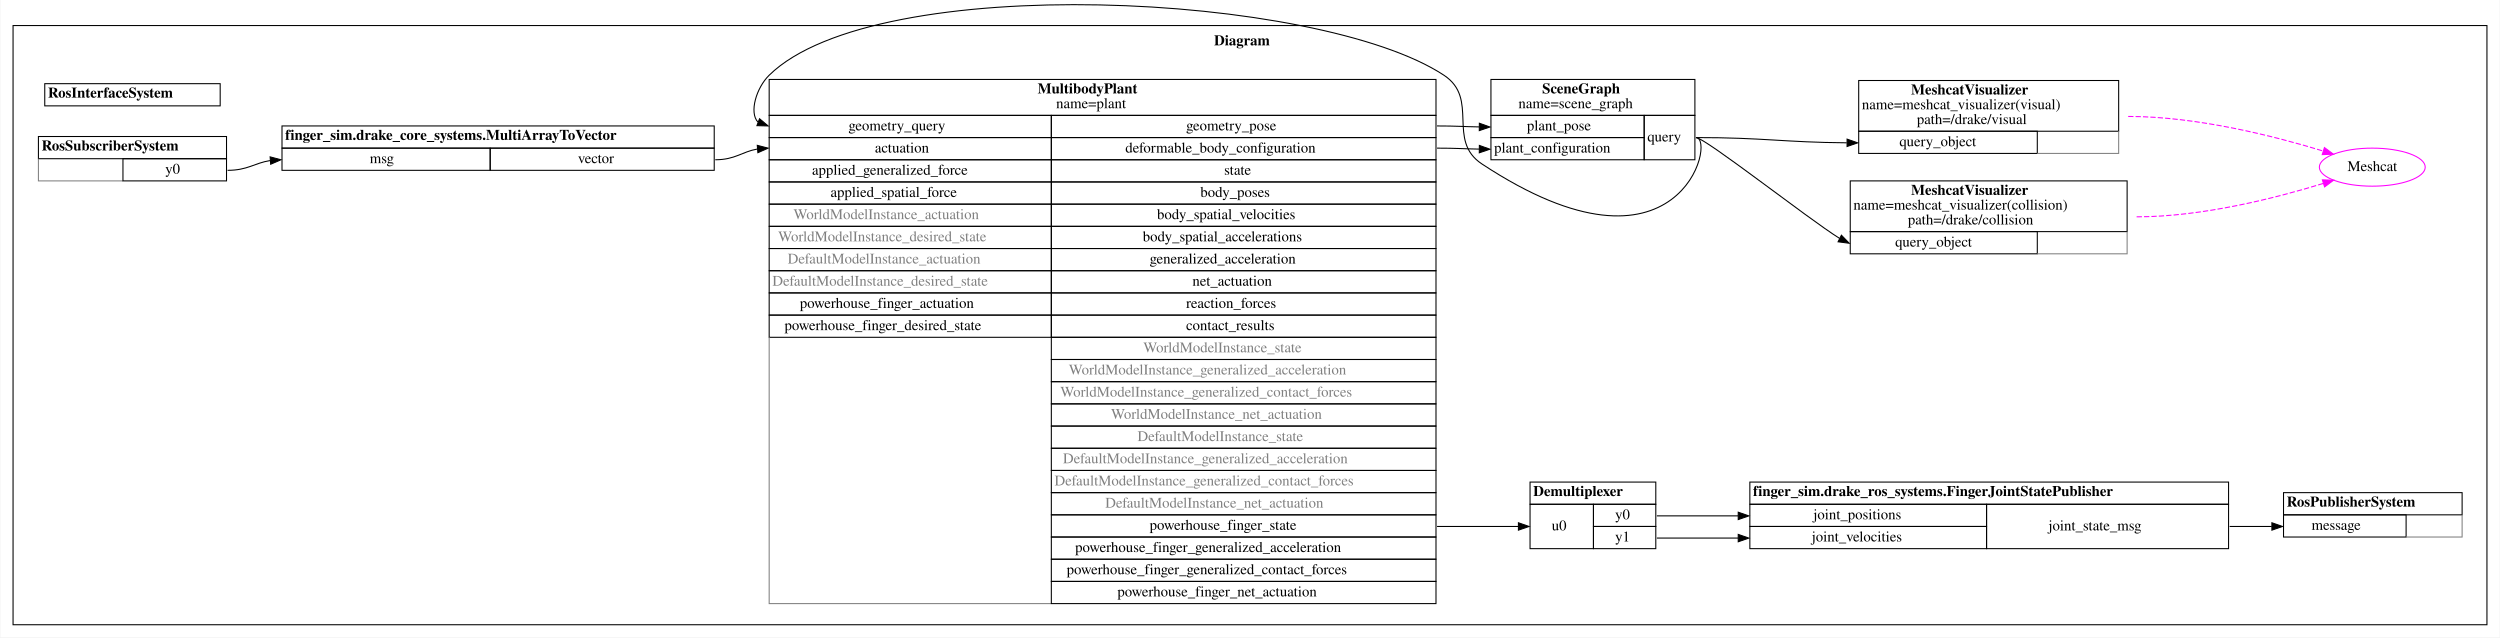
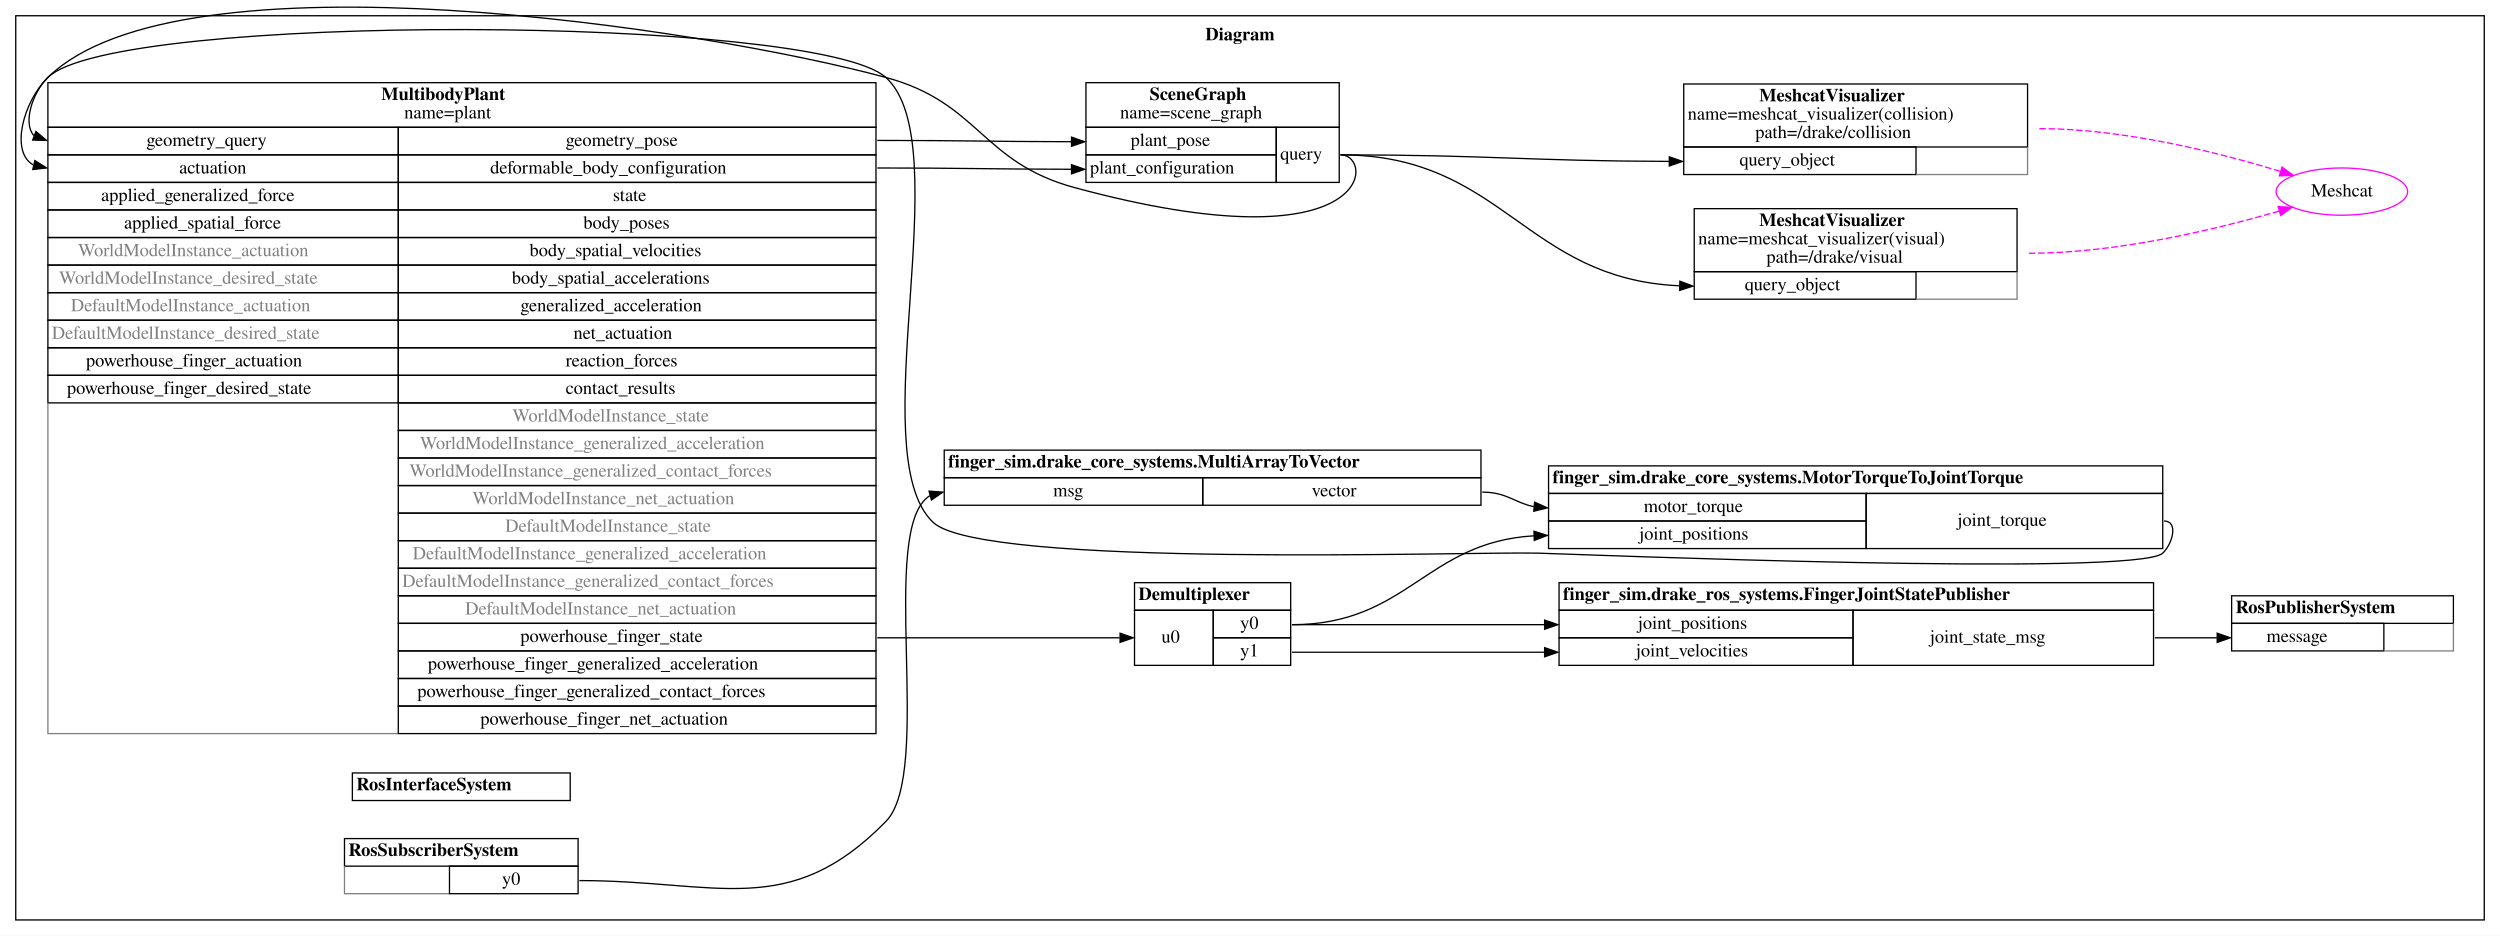
- <svg xmlns="http://www.w3.org/2000/svg" width="2365pt" height="603pt" viewBox="0.00 0.00 2365.00 603.18">
-   <g id="graph0" class="graph" transform="scale(1 1) rotate(0) translate(4 599.18)">
-     <polygon fill="white" stroke="transparent" points="-4,4 -4,-599.18 2361,-599.18 2361,4 -4,4" />
+ <svg xmlns="http://www.w3.org/2000/svg" width="1905pt" height="713pt" viewBox="0.00 0.00 1905.00 713.00">
+   <g id="graph0" class="graph" transform="scale(1 1) rotate(0) translate(4 709)">
+     <polygon fill="white" stroke="transparent" points="-4,4 -4,-709 1901,-709 1901,4 -4,4" />
    <g id="clust1" class="cluster">
-       <polygon fill="none" stroke="black" points="8,-8 8,-575 2349,-575 2349,-8 8,-8" />
-       <text text-anchor="start" x="1144.5" y="-556.3" font-family="Times,serif" font-weight="bold" font-size="14.00">Diagram</text>
+       <polygon fill="none" stroke="black" points="8,-8 8,-697 1889,-697 1889,-8 8,-8" />
+       <text text-anchor="start" x="914.5" y="-678.3" font-family="Times,serif" font-weight="bold" font-size="14.00">Diagram</text>
    </g>
    <g id="clust2" class="cluster">
-       <polygon fill="none" stroke="white" points="16,-16 16,-536 2341,-536 2341,-16 16,-16" />
+       <polygon fill="none" stroke="white" points="16,-16 16,-658 1881,-658 1881,-16 16,-16" />
    </g>
    <g id="node1" class="node">
-       <polygon fill="none" stroke="black" points="723.5,-490 723.5,-524 1354.5,-524 1354.5,-490 723.5,-490" />
-       <text text-anchor="start" x="977.5" y="-510.8" font-family="Times,serif" font-weight="bold" font-size="14.00">MultibodyPlant</text>
-       <text text-anchor="start" x="995" y="-496.8" font-family="Times,serif" font-size="14.00">name=plant</text>
-       <polygon fill="none" stroke="black" points="723.5,-469 723.5,-490 990.5,-490 990.5,-469 723.5,-469" />
-       <text text-anchor="start" x="798.5" y="-475.8" font-family="Times,serif" font-size="14.00">geometry_query</text>
-       <polygon fill="none" stroke="black" points="990.5,-469 990.5,-490 1354.5,-490 1354.5,-469 990.5,-469" />
-       <text text-anchor="start" x="1118" y="-475.8" font-family="Times,serif" font-size="14.00">geometry_pose</text>
-       <polygon fill="none" stroke="black" points="723.5,-448 723.5,-469 990.5,-469 990.5,-448 723.5,-448" />
-       <text text-anchor="start" x="823.5" y="-454.8" font-family="Times,serif" font-size="14.00">actuation</text>
-       <polygon fill="none" stroke="black" points="990.5,-448 990.5,-469 1354.5,-469 1354.5,-448 990.5,-448" />
-       <text text-anchor="start" x="1060.5" y="-454.8" font-family="Times,serif" font-size="14.00">deformable_body_configuration</text>
-       <polygon fill="none" stroke="black" points="723.5,-427 723.5,-448 990.5,-448 990.5,-427 723.5,-427" />
-       <text text-anchor="start" x="764" y="-433.8" font-family="Times,serif" font-size="14.00">applied_generalized_force</text>
-       <polygon fill="none" stroke="black" points="990.5,-427 990.5,-448 1354.5,-448 1354.5,-427 990.5,-427" />
-       <text text-anchor="start" x="1154" y="-433.8" font-family="Times,serif" font-size="14.00">state</text>
-       <polygon fill="none" stroke="black" points="723.5,-406 723.5,-427 990.5,-427 990.5,-406 723.5,-406" />
-       <text text-anchor="start" x="781.5" y="-412.8" font-family="Times,serif" font-size="14.00">applied_spatial_force</text>
-       <polygon fill="none" stroke="black" points="990.5,-406 990.5,-427 1354.5,-427 1354.5,-406 990.5,-406" />
-       <text text-anchor="start" x="1131.5" y="-412.8" font-family="Times,serif" font-size="14.00">body_poses</text>
-       <polygon fill="none" stroke="black" points="723.5,-385 723.5,-406 990.5,-406 990.5,-385 723.5,-385" />
-       <text text-anchor="start" x="746.5" y="-391.8" font-family="Times,serif" font-size="14.00" fill="grey">WorldModelInstance_actuation</text>
-       <polygon fill="none" stroke="black" points="990.5,-385 990.5,-406 1354.5,-406 1354.5,-385 990.5,-385" />
-       <text text-anchor="start" x="1090.5" y="-391.8" font-family="Times,serif" font-size="14.00">body_spatial_velocities</text>
-       <polygon fill="none" stroke="black" points="723.5,-364 723.5,-385 990.5,-385 990.5,-364 723.5,-364" />
-       <text text-anchor="start" x="732" y="-370.8" font-family="Times,serif" font-size="14.00" fill="grey">WorldModelInstance_desired_state</text>
-       <polygon fill="none" stroke="black" points="990.5,-364 990.5,-385 1354.5,-385 1354.5,-364 990.5,-364" />
-       <text text-anchor="start" x="1077" y="-370.8" font-family="Times,serif" font-size="14.00">body_spatial_accelerations</text>
-       <polygon fill="none" stroke="black" points="723.5,-343 723.5,-364 990.5,-364 990.5,-343 723.5,-343" />
-       <text text-anchor="start" x="741" y="-349.8" font-family="Times,serif" font-size="14.00" fill="grey">DefaultModelInstance_actuation</text>
-       <polygon fill="none" stroke="black" points="990.5,-343 990.5,-364 1354.5,-364 1354.5,-343 990.5,-343" />
-       <text text-anchor="start" x="1083.5" y="-349.8" font-family="Times,serif" font-size="14.00">generalized_acceleration</text>
-       <polygon fill="none" stroke="black" points="723.5,-322 723.5,-343 990.5,-343 990.5,-322 723.5,-322" />
-       <text text-anchor="start" x="726.5" y="-328.8" font-family="Times,serif" font-size="14.00" fill="grey">DefaultModelInstance_desired_state</text>
-       <polygon fill="none" stroke="black" points="990.5,-322 990.5,-343 1354.5,-343 1354.5,-322 990.5,-322" />
-       <text text-anchor="start" x="1124" y="-328.8" font-family="Times,serif" font-size="14.00">net_actuation</text>
-       <polygon fill="none" stroke="black" points="723.5,-301 723.5,-322 990.5,-322 990.5,-301 723.5,-301" />
-       <text text-anchor="start" x="752.5" y="-307.8" font-family="Times,serif" font-size="14.00">powerhouse_finger_actuation</text>
-       <polygon fill="none" stroke="black" points="990.5,-301 990.5,-322 1354.5,-322 1354.5,-301 990.5,-301" />
-       <text text-anchor="start" x="1118" y="-307.8" font-family="Times,serif" font-size="14.00">reaction_forces</text>
-       <polygon fill="none" stroke="black" points="723.5,-280 723.5,-301 990.5,-301 990.5,-280 723.5,-280" />
-       <text text-anchor="start" x="738" y="-286.8" font-family="Times,serif" font-size="14.00">powerhouse_finger_desired_state</text>
-       <polygon fill="none" stroke="black" points="990.5,-280 990.5,-301 1354.5,-301 1354.5,-280 990.5,-280" />
-       <text text-anchor="start" x="1118" y="-286.8" font-family="Times,serif" font-size="14.00">contact_results</text>
-       <polyline fill="none" stroke="grey" points="723.5,-280 723.5,-28 990.5,-28 " />
-       <polygon fill="none" stroke="black" points="990.5,-259 990.5,-280 1354.5,-280 1354.5,-259 990.5,-259" />
-       <text text-anchor="start" x="1077.5" y="-265.8" font-family="Times,serif" font-size="14.00" fill="grey">WorldModelInstance_state</text>
-       <polygon fill="none" stroke="black" points="990.5,-238 990.5,-259 1354.5,-259 1354.5,-238 990.5,-238" />
-       <text text-anchor="start" x="1007" y="-244.8" font-family="Times,serif" font-size="14.00" fill="grey">WorldModelInstance_generalized_acceleration</text>
-       <polygon fill="none" stroke="black" points="990.5,-217 990.5,-238 1354.5,-238 1354.5,-217 990.5,-217" />
-       <text text-anchor="start" x="999" y="-223.8" font-family="Times,serif" font-size="14.00" fill="grey">WorldModelInstance_generalized_contact_forces</text>
-       <polygon fill="none" stroke="black" points="990.5,-196 990.5,-217 1354.5,-217 1354.5,-196 990.5,-196" />
-       <text text-anchor="start" x="1047" y="-202.8" font-family="Times,serif" font-size="14.00" fill="grey">WorldModelInstance_net_actuation</text>
-       <polygon fill="none" stroke="black" points="990.5,-175 990.5,-196 1354.5,-196 1354.5,-175 990.5,-175" />
-       <text text-anchor="start" x="1072" y="-181.8" font-family="Times,serif" font-size="14.00" fill="grey">DefaultModelInstance_state</text>
-       <polygon fill="none" stroke="black" points="990.5,-154 990.5,-175 1354.5,-175 1354.5,-154 990.5,-154" />
-       <text text-anchor="start" x="1001.5" y="-160.8" font-family="Times,serif" font-size="14.00" fill="grey">DefaultModelInstance_generalized_acceleration</text>
-       <polygon fill="none" stroke="black" points="990.5,-133 990.5,-154 1354.5,-154 1354.5,-133 990.5,-133" />
-       <text text-anchor="start" x="993.5" y="-139.8" font-family="Times,serif" font-size="14.00" fill="grey">DefaultModelInstance_generalized_contact_forces</text>
-       <polygon fill="none" stroke="black" points="990.5,-112 990.5,-133 1354.5,-133 1354.5,-112 990.5,-112" />
-       <text text-anchor="start" x="1041.5" y="-118.8" font-family="Times,serif" font-size="14.00" fill="grey">DefaultModelInstance_net_actuation</text>
-       <polygon fill="none" stroke="black" points="990.5,-91 990.5,-112 1354.5,-112 1354.5,-91 990.5,-91" />
-       <text text-anchor="start" x="1083.5" y="-97.8" font-family="Times,serif" font-size="14.00">powerhouse_finger_state</text>
-       <polygon fill="none" stroke="black" points="990.5,-70 990.5,-91 1354.5,-91 1354.5,-70 990.5,-70" />
-       <text text-anchor="start" x="1013" y="-76.8" font-family="Times,serif" font-size="14.00">powerhouse_finger_generalized_acceleration</text>
-       <polygon fill="none" stroke="black" points="990.5,-49 990.5,-70 1354.5,-70 1354.5,-49 990.5,-49" />
-       <text text-anchor="start" x="1005" y="-55.8" font-family="Times,serif" font-size="14.00">powerhouse_finger_generalized_contact_forces</text>
-       <polygon fill="none" stroke="black" points="990.5,-28 990.5,-49 1354.5,-49 1354.5,-28 990.5,-28" />
-       <text text-anchor="start" x="1053" y="-34.8" font-family="Times,serif" font-size="14.00">powerhouse_finger_net_actuation</text>
+       <polygon fill="none" stroke="black" points="32.5,-612 32.5,-646 663.5,-646 663.5,-612 32.5,-612" />
+       <text text-anchor="start" x="286.5" y="-632.8" font-family="Times,serif" font-weight="bold" font-size="14.00">MultibodyPlant</text>
+       <text text-anchor="start" x="304" y="-618.8" font-family="Times,serif" font-size="14.00">name=plant</text>
+       <polygon fill="none" stroke="black" points="32.5,-591 32.5,-612 299.5,-612 299.5,-591 32.5,-591" />
+       <text text-anchor="start" x="107.5" y="-597.8" font-family="Times,serif" font-size="14.00">geometry_query</text>
+       <polygon fill="none" stroke="black" points="299.5,-591 299.5,-612 663.5,-612 663.5,-591 299.5,-591" />
+       <text text-anchor="start" x="427" y="-597.8" font-family="Times,serif" font-size="14.00">geometry_pose</text>
+       <polygon fill="none" stroke="black" points="32.5,-570 32.5,-591 299.5,-591 299.5,-570 32.5,-570" />
+       <text text-anchor="start" x="132.5" y="-576.8" font-family="Times,serif" font-size="14.00">actuation</text>
+       <polygon fill="none" stroke="black" points="299.5,-570 299.5,-591 663.5,-591 663.5,-570 299.5,-570" />
+       <text text-anchor="start" x="369.5" y="-576.8" font-family="Times,serif" font-size="14.00">deformable_body_configuration</text>
+       <polygon fill="none" stroke="black" points="32.5,-549 32.5,-570 299.5,-570 299.5,-549 32.5,-549" />
+       <text text-anchor="start" x="73" y="-555.8" font-family="Times,serif" font-size="14.00">applied_generalized_force</text>
+       <polygon fill="none" stroke="black" points="299.5,-549 299.5,-570 663.5,-570 663.5,-549 299.5,-549" />
+       <text text-anchor="start" x="463" y="-555.8" font-family="Times,serif" font-size="14.00">state</text>
+       <polygon fill="none" stroke="black" points="32.5,-528 32.5,-549 299.5,-549 299.5,-528 32.5,-528" />
+       <text text-anchor="start" x="90.5" y="-534.8" font-family="Times,serif" font-size="14.00">applied_spatial_force</text>
+       <polygon fill="none" stroke="black" points="299.5,-528 299.5,-549 663.5,-549 663.5,-528 299.5,-528" />
+       <text text-anchor="start" x="440.5" y="-534.8" font-family="Times,serif" font-size="14.00">body_poses</text>
+       <polygon fill="none" stroke="black" points="32.5,-507 32.5,-528 299.5,-528 299.5,-507 32.5,-507" />
+       <text text-anchor="start" x="55.5" y="-513.8" font-family="Times,serif" font-size="14.00" fill="grey">WorldModelInstance_actuation</text>
+       <polygon fill="none" stroke="black" points="299.5,-507 299.5,-528 663.5,-528 663.5,-507 299.5,-507" />
+       <text text-anchor="start" x="399.5" y="-513.8" font-family="Times,serif" font-size="14.00">body_spatial_velocities</text>
+       <polygon fill="none" stroke="black" points="32.5,-486 32.5,-507 299.5,-507 299.5,-486 32.5,-486" />
+       <text text-anchor="start" x="41" y="-492.8" font-family="Times,serif" font-size="14.00" fill="grey">WorldModelInstance_desired_state</text>
+       <polygon fill="none" stroke="black" points="299.5,-486 299.5,-507 663.5,-507 663.5,-486 299.5,-486" />
+       <text text-anchor="start" x="386" y="-492.8" font-family="Times,serif" font-size="14.00">body_spatial_accelerations</text>
+       <polygon fill="none" stroke="black" points="32.5,-465 32.5,-486 299.5,-486 299.5,-465 32.5,-465" />
+       <text text-anchor="start" x="50" y="-471.8" font-family="Times,serif" font-size="14.00" fill="grey">DefaultModelInstance_actuation</text>
+       <polygon fill="none" stroke="black" points="299.5,-465 299.5,-486 663.5,-486 663.5,-465 299.5,-465" />
+       <text text-anchor="start" x="392.5" y="-471.8" font-family="Times,serif" font-size="14.00">generalized_acceleration</text>
+       <polygon fill="none" stroke="black" points="32.5,-444 32.5,-465 299.5,-465 299.5,-444 32.5,-444" />
+       <text text-anchor="start" x="35.5" y="-450.8" font-family="Times,serif" font-size="14.00" fill="grey">DefaultModelInstance_desired_state</text>
+       <polygon fill="none" stroke="black" points="299.5,-444 299.5,-465 663.5,-465 663.5,-444 299.5,-444" />
+       <text text-anchor="start" x="433" y="-450.8" font-family="Times,serif" font-size="14.00">net_actuation</text>
+       <polygon fill="none" stroke="black" points="32.5,-423 32.5,-444 299.5,-444 299.5,-423 32.5,-423" />
+       <text text-anchor="start" x="61.5" y="-429.8" font-family="Times,serif" font-size="14.00">powerhouse_finger_actuation</text>
+       <polygon fill="none" stroke="black" points="299.5,-423 299.5,-444 663.5,-444 663.5,-423 299.5,-423" />
+       <text text-anchor="start" x="427" y="-429.8" font-family="Times,serif" font-size="14.00">reaction_forces</text>
+       <polygon fill="none" stroke="black" points="32.5,-402 32.5,-423 299.5,-423 299.5,-402 32.5,-402" />
+       <text text-anchor="start" x="47" y="-408.8" font-family="Times,serif" font-size="14.00">powerhouse_finger_desired_state</text>
+       <polygon fill="none" stroke="black" points="299.5,-402 299.5,-423 663.5,-423 663.5,-402 299.5,-402" />
+       <text text-anchor="start" x="427" y="-408.8" font-family="Times,serif" font-size="14.00">contact_results</text>
+       <polyline fill="none" stroke="grey" points="32.5,-402 32.5,-150 299.5,-150 " />
+       <polygon fill="none" stroke="black" points="299.5,-381 299.5,-402 663.5,-402 663.5,-381 299.5,-381" />
+       <text text-anchor="start" x="386.5" y="-387.8" font-family="Times,serif" font-size="14.00" fill="grey">WorldModelInstance_state</text>
+       <polygon fill="none" stroke="black" points="299.5,-360 299.5,-381 663.5,-381 663.5,-360 299.5,-360" />
+       <text text-anchor="start" x="316" y="-366.8" font-family="Times,serif" font-size="14.00" fill="grey">WorldModelInstance_generalized_acceleration</text>
+       <polygon fill="none" stroke="black" points="299.5,-339 299.5,-360 663.5,-360 663.5,-339 299.5,-339" />
+       <text text-anchor="start" x="308" y="-345.8" font-family="Times,serif" font-size="14.00" fill="grey">WorldModelInstance_generalized_contact_forces</text>
+       <polygon fill="none" stroke="black" points="299.5,-318 299.5,-339 663.5,-339 663.5,-318 299.5,-318" />
+       <text text-anchor="start" x="356" y="-324.8" font-family="Times,serif" font-size="14.00" fill="grey">WorldModelInstance_net_actuation</text>
+       <polygon fill="none" stroke="black" points="299.5,-297 299.5,-318 663.5,-318 663.5,-297 299.5,-297" />
+       <text text-anchor="start" x="381" y="-303.8" font-family="Times,serif" font-size="14.00" fill="grey">DefaultModelInstance_state</text>
+       <polygon fill="none" stroke="black" points="299.5,-276 299.5,-297 663.5,-297 663.5,-276 299.5,-276" />
+       <text text-anchor="start" x="310.5" y="-282.8" font-family="Times,serif" font-size="14.00" fill="grey">DefaultModelInstance_generalized_acceleration</text>
+       <polygon fill="none" stroke="black" points="299.5,-255 299.5,-276 663.5,-276 663.5,-255 299.5,-255" />
+       <text text-anchor="start" x="302.5" y="-261.8" font-family="Times,serif" font-size="14.00" fill="grey">DefaultModelInstance_generalized_contact_forces</text>
+       <polygon fill="none" stroke="black" points="299.5,-234 299.5,-255 663.5,-255 663.5,-234 299.5,-234" />
+       <text text-anchor="start" x="350.5" y="-240.8" font-family="Times,serif" font-size="14.00" fill="grey">DefaultModelInstance_net_actuation</text>
+       <polygon fill="none" stroke="black" points="299.5,-213 299.5,-234 663.5,-234 663.5,-213 299.5,-213" />
+       <text text-anchor="start" x="392.5" y="-219.8" font-family="Times,serif" font-size="14.00">powerhouse_finger_state</text>
+       <polygon fill="none" stroke="black" points="299.5,-192 299.5,-213 663.5,-213 663.5,-192 299.5,-192" />
+       <text text-anchor="start" x="322" y="-198.8" font-family="Times,serif" font-size="14.00">powerhouse_finger_generalized_acceleration</text>
+       <polygon fill="none" stroke="black" points="299.5,-171 299.5,-192 663.5,-192 663.5,-171 299.5,-171" />
+       <text text-anchor="start" x="314" y="-177.8" font-family="Times,serif" font-size="14.00">powerhouse_finger_generalized_contact_forces</text>
+       <polygon fill="none" stroke="black" points="299.5,-150 299.5,-171 663.5,-171 663.5,-150 299.5,-150" />
+       <text text-anchor="start" x="362" y="-156.8" font-family="Times,serif" font-size="14.00">powerhouse_finger_net_actuation</text>
    </g>
    <g id="node2" class="node">
-       <polygon fill="none" stroke="black" points="1406.5,-490 1406.5,-524 1599.5,-524 1599.5,-490 1406.5,-490" />
-       <text text-anchor="start" x="1455" y="-510.8" font-family="Times,serif" font-weight="bold" font-size="14.00">SceneGraph</text>
-       <text text-anchor="start" x="1432.5" y="-496.8" font-family="Times,serif" font-size="14.00">name=scene_graph</text>
-       <polygon fill="none" stroke="black" points="1406.5,-469 1406.5,-490 1551.5,-490 1551.5,-469 1406.5,-469" />
-       <text text-anchor="start" x="1440.5" y="-475.8" font-family="Times,serif" font-size="14.00">plant_pose</text>
-       <polygon fill="none" stroke="black" points="1551.5,-448 1551.5,-490 1599.5,-490 1599.5,-448 1551.5,-448" />
-       <text text-anchor="start" x="1554.5" y="-465.3" font-family="Times,serif" font-size="14.00">query</text>
-       <polygon fill="none" stroke="black" points="1406.5,-448 1406.5,-469 1551.5,-469 1551.5,-448 1406.5,-448" />
-       <text text-anchor="start" x="1409.5" y="-454.8" font-family="Times,serif" font-size="14.00">plant_configuration</text>
+       <polygon fill="none" stroke="black" points="823.5,-612 823.5,-646 1016.5,-646 1016.5,-612 823.5,-612" />
+       <text text-anchor="start" x="872" y="-632.8" font-family="Times,serif" font-weight="bold" font-size="14.00">SceneGraph</text>
+       <text text-anchor="start" x="849.5" y="-618.8" font-family="Times,serif" font-size="14.00">name=scene_graph</text>
+       <polygon fill="none" stroke="black" points="823.5,-591 823.5,-612 968.5,-612 968.5,-591 823.5,-591" />
+       <text text-anchor="start" x="857.5" y="-597.8" font-family="Times,serif" font-size="14.00">plant_pose</text>
+       <polygon fill="none" stroke="black" points="968.5,-570 968.5,-612 1016.5,-612 1016.5,-570 968.5,-570" />
+       <text text-anchor="start" x="971.5" y="-587.3" font-family="Times,serif" font-size="14.00">query</text>
+       <polygon fill="none" stroke="black" points="823.5,-570 823.5,-591 968.5,-591 968.5,-570 823.5,-570" />
+       <text text-anchor="start" x="826.5" y="-576.8" font-family="Times,serif" font-size="14.00">plant_configuration</text>
+     </g>
+     <g id="edge10" class="edge">
+       <path fill="none" stroke="black" d="M664.5,-602C731.16,-602 750.36,-601.1 812.2,-601.01" />
+       <polygon fill="black" stroke="black" points="812.5,-604.51 822.5,-601 812.5,-597.51 812.5,-604.51" />
+     </g>
+     <g id="edge11" class="edge">
+       <path fill="none" stroke="black" d="M664.5,-581C731.16,-581 750.36,-580.1 812.2,-580.01" />
+       <polygon fill="black" stroke="black" points="812.5,-583.51 822.5,-580 812.5,-576.51 812.5,-583.51" />
+     </g>
+     <g id="node8" class="node">
+       <polygon fill="none" stroke="black" points="860.5,-244 860.5,-265 979.5,-265 979.5,-244 860.5,-244" />
+       <text text-anchor="start" x="863.5" y="-251.8" font-family="Times,serif" font-weight="bold" font-size="14.00">Demultiplexer</text>
+       <polygon fill="none" stroke="black" points="860.5,-202 860.5,-244 920.5,-244 920.5,-202 860.5,-202" />
+       <text text-anchor="start" x="881" y="-219.3" font-family="Times,serif" font-size="14.00">u0</text>
+       <polygon fill="none" stroke="black" points="920.5,-223 920.5,-244 979.5,-244 979.5,-223 920.5,-223" />
+       <text text-anchor="start" x="941" y="-229.8" font-family="Times,serif" font-size="14.00">y0</text>
+       <polygon fill="none" stroke="black" points="920.5,-202 920.5,-223 979.5,-223 979.5,-202 920.5,-202" />
+       <text text-anchor="start" x="941" y="-208.8" font-family="Times,serif" font-size="14.00">y1</text>
+     </g>
+     <g id="edge3" class="edge">
+       <path fill="none" stroke="black" d="M664.5,-223C747.61,-223 770.95,-223 849.16,-223" />
+       <polygon fill="black" stroke="black" points="849.5,-226.5 859.5,-223 849.5,-219.5 849.5,-226.5" />
+     </g>
+     <g id="edge6" class="edge">
+       <path fill="none" stroke="black" d="M1017.5,-591C1044.03,-591 1043.67,-504.18 815,-566 743.47,-585.34 742.53,-630.66 671,-650 534.03,-687.03 133.87,-749.28 32.5,-650 20.35,-638.1 13.38,-614.69 21.85,-605.66" />
+       <polygon fill="black" stroke="black" points="23.39,-608.82 31.5,-602 20.91,-602.28 23.39,-608.82" />
+     </g>
+     <g id="node3" class="node">
+       <polygon fill="none" stroke="black" points="1287,-502 1287,-550 1533,-550 1533,-502 1287,-502" />
+       <text text-anchor="start" x="1336.5" y="-536.8" font-family="Times,serif" font-weight="bold" font-size="14.00">MeshcatVisualizer</text>
+       <text text-anchor="start" x="1290" y="-522.8" font-family="Times,serif" font-size="14.00">name=meshcat_visualizer(visual)</text>
+       <text text-anchor="start" x="1342" y="-508.8" font-family="Times,serif" font-size="14.00">path=/drake/visual</text>
+       <polygon fill="none" stroke="black" points="1287,-481 1287,-502 1456,-502 1456,-481 1287,-481" />
+       <text text-anchor="start" x="1325.5" y="-487.8" font-family="Times,serif" font-size="14.00">query_object</text>
+       <polyline fill="none" stroke="grey" points="1456,-481 1533,-481 1533,-502 " />
+     </g>
+     <g id="edge5" class="edge">
+       <path fill="none" stroke="black" d="M1017.5,-591C1141.36,-591 1157.82,-496.39 1275.8,-491.22" />
+       <polygon fill="black" stroke="black" points="1276.08,-494.72 1286,-491 1275.93,-487.72 1276.08,-494.72" />
+     </g>
+     <g id="node5" class="node">
+       <polygon fill="none" stroke="black" points="1279,-597 1279,-645 1541,-645 1541,-597 1279,-597" />
+       <text text-anchor="start" x="1336.5" y="-631.8" font-family="Times,serif" font-weight="bold" font-size="14.00">MeshcatVisualizer</text>
+       <text text-anchor="start" x="1282" y="-617.8" font-family="Times,serif" font-size="14.00">name=meshcat_visualizer(collision)</text>
+       <text text-anchor="start" x="1333.5" y="-603.8" font-family="Times,serif" font-size="14.00">path=/drake/collision</text>
+       <polygon fill="none" stroke="black" points="1279,-576 1279,-597 1456,-597 1456,-576 1279,-576" />
+       <text text-anchor="start" x="1321.5" y="-582.8" font-family="Times,serif" font-size="14.00">query_object</text>
+       <polyline fill="none" stroke="grey" points="1456,-576 1541,-576 1541,-597 " />
+     </g>
+     <g id="edge4" class="edge">
+       <path fill="none" stroke="black" d="M1017.5,-591C1129.79,-591 1160.37,-586.3 1267.72,-586.01" />
+       <polygon fill="black" stroke="black" points="1268,-589.51 1278,-586 1268,-582.51 1268,-589.51" />
+     </g>
+     <g id="node4" class="node">
+       <ellipse fill="none" stroke="magenta" cx="1780.5" cy="-563" rx="50.09" ry="18" />
+       <text text-anchor="middle" x="1780.5" y="-559.3" font-family="Times,serif" font-size="14.00">Meshcat</text>
+     </g>
+     <g id="edge1" class="edge">
+       <path fill="none" stroke="magenta" stroke-dasharray="5,2" d="M1542,-516C1609.3,-516 1685.32,-534.38 1732.82,-548.16" />
+       <polygon fill="magenta" stroke="magenta" points="1731.93,-551.54 1742.52,-551.02 1733.92,-544.83 1731.93,-551.54" />
+     </g>
+     <g id="edge2" class="edge">
+       <path fill="none" stroke="magenta" stroke-dasharray="5,2" d="M1550,-611C1614.85,-611 1687.86,-592.41 1733.77,-578.37" />
+       <polygon fill="magenta" stroke="magenta" points="1734.91,-581.68 1743.42,-575.36 1732.83,-575 1734.91,-581.68" />
+     </g>
+     <g id="node6" class="node">
+       <polygon fill="none" stroke="black" points="264.5,-99 264.5,-120 430.5,-120 430.5,-99 264.5,-99" />
+       <text text-anchor="start" x="267.5" y="-106.8" font-family="Times,serif" font-weight="bold" font-size="14.00">RosInterfaceSystem</text>
+     </g>
+     <g id="node7" class="node">
+       <polygon fill="none" stroke="black" points="1184,-244 1184,-265 1637,-265 1637,-244 1184,-244" />
+       <text text-anchor="start" x="1187" y="-251.8" font-family="Times,serif" font-weight="bold" font-size="14.00">finger_sim.drake_ros_systems.FingerJointStatePublisher</text>
+       <polygon fill="none" stroke="black" points="1184,-223 1184,-244 1408,-244 1408,-223 1184,-223" />
+       <text text-anchor="start" x="1244" y="-229.8" font-family="Times,serif" font-size="14.00">joint_positions</text>
+       <polygon fill="none" stroke="black" points="1408,-202 1408,-244 1637,-244 1637,-202 1408,-202" />
+       <text text-anchor="start" x="1466.5" y="-219.3" font-family="Times,serif" font-size="14.00">joint_state_msg</text>
+       <polygon fill="none" stroke="black" points="1184,-202 1184,-223 1408,-223 1408,-202 1184,-202" />
+       <text text-anchor="start" x="1242.5" y="-208.8" font-family="Times,serif" font-size="14.00">joint_velocities</text>
+     </g>
+     <g id="node9" class="node">
+       <polygon fill="none" stroke="black" points="1696.5,-234 1696.5,-255 1865.5,-255 1865.5,-234 1696.5,-234" />
+       <text text-anchor="start" x="1699.5" y="-241.8" font-family="Times,serif" font-weight="bold" font-size="14.00">RosPublisherSystem</text>
+       <polygon fill="none" stroke="black" points="1696.5,-213 1696.5,-234 1812.5,-234 1812.5,-213 1696.5,-213" />
+       <text text-anchor="start" x="1723" y="-219.8" font-family="Times,serif" font-size="14.00">message</text>
+       <polyline fill="none" stroke="grey" points="1812.5,-213 1865.5,-213 1865.5,-234 " />
+     </g>
+     <g id="edge13" class="edge">
+       <path fill="none" stroke="black" d="M1638,-223C1659.76,-223 1667.63,-223 1685.26,-223" />
+       <polygon fill="black" stroke="black" points="1685.5,-226.5 1695.5,-223 1685.5,-219.5 1685.5,-226.5" />
    </g>
    <g id="edge8" class="edge">
-       <path fill="none" stroke="black" d="M1355.5,-480C1373.91,-480 1380.87,-479.31 1395.35,-479.08" />
-       <polygon fill="black" stroke="black" points="1395.53,-482.58 1405.5,-479 1395.47,-475.58 1395.53,-482.58" />
+       <path fill="none" stroke="black" d="M980.5,-233C1066.98,-233 1091.14,-233 1172.75,-233" />
+       <polygon fill="black" stroke="black" points="1173,-236.5 1183,-233 1173,-229.5 1173,-236.5" />
    </g>
    <g id="edge9" class="edge">
-       <path fill="none" stroke="black" d="M1355.5,-459C1373.91,-459 1380.87,-458.31 1395.35,-458.08" />
-       <polygon fill="black" stroke="black" points="1395.53,-461.58 1405.5,-458 1395.47,-454.58 1395.53,-461.58" />
-     </g>
-     <g id="node8" class="node">
-       <polygon fill="none" stroke="black" points="1443.5,-122 1443.5,-143 1562.5,-143 1562.5,-122 1443.5,-122" />
-       <text text-anchor="start" x="1446.5" y="-129.8" font-family="Times,serif" font-weight="bold" font-size="14.00">Demultiplexer</text>
-       <polygon fill="none" stroke="black" points="1443.5,-80 1443.5,-122 1503.5,-122 1503.5,-80 1443.5,-80" />
-       <text text-anchor="start" x="1464" y="-97.3" font-family="Times,serif" font-size="14.00">u0</text>
-       <polygon fill="none" stroke="black" points="1503.5,-101 1503.5,-122 1562.5,-122 1562.5,-101 1503.5,-101" />
-       <text text-anchor="start" x="1524" y="-107.8" font-family="Times,serif" font-size="14.00">y0</text>
-       <polygon fill="none" stroke="black" points="1503.5,-80 1503.5,-101 1562.5,-101 1562.5,-80 1503.5,-80" />
-       <text text-anchor="start" x="1524" y="-86.8" font-family="Times,serif" font-size="14.00">y1</text>
-     </g>
-     <g id="edge3" class="edge">
-       <path fill="none" stroke="black" d="M1355.5,-101C1390.54,-101 1401.77,-101 1432.34,-101" />
-       <polygon fill="black" stroke="black" points="1432.5,-104.5 1442.5,-101 1432.5,-97.5 1432.5,-104.5" />
-     </g>
-     <g id="edge4" class="edge">
-       <path fill="none" stroke="black" d="M1600.5,-469C1620.05,-469 1585.5,-320.36 1398,-444 1364.09,-466.36 1395.91,-505.64 1362,-528 1243.55,-606.11 824.87,-627.28 723.5,-528 711.35,-516.1 704.38,-492.69 712.85,-483.66" />
-       <polygon fill="black" stroke="black" points="714.39,-486.82 722.5,-480 711.91,-480.28 714.39,-486.82" />
-     </g>
-     <g id="node3" class="node">
-       <polygon fill="none" stroke="black" points="1754.5,-475 1754.5,-523 2000.5,-523 2000.5,-475 1754.5,-475" />
-       <text text-anchor="start" x="1804" y="-509.8" font-family="Times,serif" font-weight="bold" font-size="14.00">MeshcatVisualizer</text>
-       <text text-anchor="start" x="1757.5" y="-495.8" font-family="Times,serif" font-size="14.00">name=meshcat_visualizer(visual)</text>
-       <text text-anchor="start" x="1809.5" y="-481.8" font-family="Times,serif" font-size="14.00">path=/drake/visual</text>
-       <polygon fill="none" stroke="black" points="1754.5,-454 1754.5,-475 1923.5,-475 1923.5,-454 1754.5,-454" />
-       <text text-anchor="start" x="1793" y="-460.8" font-family="Times,serif" font-size="14.00">query_object</text>
-       <polyline fill="none" stroke="grey" points="1923.5,-454 2000.5,-454 2000.5,-475 " />
+       <path fill="none" stroke="black" d="M980.5,-212C1066.98,-212 1091.14,-212 1172.75,-212" />
+       <polygon fill="black" stroke="black" points="1173,-215.5 1183,-212 1173,-208.5 1173,-215.5" />
+     </g>
+     <g id="node12" class="node">
+       <polygon fill="none" stroke="black" points="1176,-333 1176,-354 1644,-354 1644,-333 1176,-333" />
+       <text text-anchor="start" x="1179" y="-340.8" font-family="Times,serif" font-weight="bold" font-size="14.00">finger_sim.drake_core_systems.MotorTorqueToJointTorque</text>
+       <polygon fill="none" stroke="black" points="1176,-312 1176,-333 1418,-333 1418,-312 1176,-312" />
+       <text text-anchor="start" x="1248.5" y="-318.8" font-family="Times,serif" font-size="14.00">motor_torque</text>
+       <polygon fill="none" stroke="black" points="1418,-291 1418,-333 1644,-333 1644,-291 1418,-291" />
+       <text text-anchor="start" x="1487.5" y="-308.3" font-family="Times,serif" font-size="14.00">joint_torque</text>
+       <polygon fill="none" stroke="black" points="1176,-291 1176,-312 1418,-312 1418,-291 1176,-291" />
+       <text text-anchor="start" x="1245" y="-297.8" font-family="Times,serif" font-size="14.00">joint_positions</text>
+     </g>
+     <g id="edge15" class="edge">
+       <path fill="none" stroke="black" d="M980.5,-233C1068.59,-233 1082.44,-295.92 1164.88,-300.71" />
+       <polygon fill="black" stroke="black" points="1164.9,-304.21 1175,-301 1165.1,-297.22 1164.9,-304.21" />
+     </g>
+     <g id="node10" class="node">
+       <polygon fill="none" stroke="black" points="258.5,-49 258.5,-70 436.5,-70 436.5,-49 258.5,-49" />
+       <text text-anchor="start" x="261.5" y="-56.8" font-family="Times,serif" font-weight="bold" font-size="14.00">RosSubscriberSystem</text>
+       <polyline fill="none" stroke="grey" points="258.5,-49 258.5,-28 338.5,-28 " />
+       <polygon fill="none" stroke="black" points="338.5,-28 338.5,-49 436.5,-49 436.5,-28 338.5,-28" />
+       <text text-anchor="start" x="378.5" y="-34.8" font-family="Times,serif" font-size="14.00">y0</text>
+     </g>
+     <g id="node11" class="node">
+       <polygon fill="none" stroke="black" points="715.5,-345 715.5,-366 1124.5,-366 1124.5,-345 715.5,-345" />
+       <text text-anchor="start" x="718.5" y="-352.8" font-family="Times,serif" font-weight="bold" font-size="14.00">finger_sim.drake_core_systems.MultiArrayToVector</text>
+       <polygon fill="none" stroke="black" points="715.5,-324 715.5,-345 912.5,-345 912.5,-324 715.5,-324" />
+       <text text-anchor="start" x="798.5" y="-330.8" font-family="Times,serif" font-size="14.00">msg</text>
+       <polygon fill="none" stroke="black" points="912.5,-324 912.5,-345 1124.5,-345 1124.5,-324 912.5,-324" />
+       <text text-anchor="start" x="995.5" y="-330.8" font-family="Times,serif" font-size="14.00">vector</text>
+     </g>
+     <g id="edge12" class="edge">
+       <path fill="none" stroke="black" d="M437.5,-38C543.19,-38 596.97,-7.57 671,-83 708.02,-120.72 664.49,-306.78 704.61,-331.33" />
+       <polygon fill="black" stroke="black" points="703.93,-334.77 714.5,-334 705.76,-328.01 703.93,-334.77" />
+     </g>
+     <g id="edge14" class="edge">
+       <path fill="none" stroke="black" d="M1125.5,-334C1144.25,-334 1150.37,-325.77 1164.77,-322.94" />
+       <polygon fill="black" stroke="black" points="1165.36,-326.4 1175,-322 1164.72,-319.43 1165.36,-326.4" />
    </g>
    <g id="edge7" class="edge">
-       <path fill="none" stroke="black" d="M1600.5,-469C1664.95,-469 1683.54,-464.51 1743.15,-464.04" />
-       <polygon fill="black" stroke="black" points="1743.51,-467.54 1753.5,-464 1743.49,-460.54 1743.51,-467.54" />
-     </g>
-     <g id="node5" class="node">
-       <polygon fill="none" stroke="black" points="1746.5,-380 1746.5,-428 2008.5,-428 2008.5,-380 1746.5,-380" />
-       <text text-anchor="start" x="1804" y="-414.8" font-family="Times,serif" font-weight="bold" font-size="14.00">MeshcatVisualizer</text>
-       <text text-anchor="start" x="1749.5" y="-400.8" font-family="Times,serif" font-size="14.00">name=meshcat_visualizer(collision)</text>
-       <text text-anchor="start" x="1801" y="-386.8" font-family="Times,serif" font-size="14.00">path=/drake/collision</text>
-       <polygon fill="none" stroke="black" points="1746.5,-359 1746.5,-380 1923.5,-380 1923.5,-359 1746.5,-359" />
-       <text text-anchor="start" x="1789" y="-365.8" font-family="Times,serif" font-size="14.00">query_object</text>
-       <polyline fill="none" stroke="grey" points="1923.5,-359 2008.5,-359 2008.5,-380 " />
-     </g>
-     <g id="edge6" class="edge">
-       <path fill="none" stroke="black" d="M1600.5,-469C1609.02,-469 1705.3,-393.12 1736.45,-373.56" />
-       <polygon fill="black" stroke="black" points="1738.14,-376.62 1745.5,-369 1734.99,-370.37 1738.14,-376.62" />
-     </g>
-     <g id="node4" class="node">
-       <ellipse fill="none" stroke="magenta" cx="2240.5" cy="-441" rx="50.09" ry="18" />
-       <text text-anchor="middle" x="2240.5" y="-437.3" font-family="Times,serif" font-size="14.00">Meshcat</text>
-     </g>
-     <g id="edge1" class="edge">
-       <path fill="none" stroke="magenta" stroke-dasharray="5,2" d="M2009.5,-489C2074.67,-489 2148.09,-470.3 2194.07,-456.25" />
-       <polygon fill="magenta" stroke="magenta" points="2195.22,-459.55 2203.73,-453.24 2193.14,-452.87 2195.22,-459.55" />
-     </g>
-     <g id="edge2" class="edge">
-       <path fill="none" stroke="magenta" stroke-dasharray="5,2" d="M2017.5,-394C2079.76,-394 2149.76,-411.91 2194.21,-425.62" />
-       <polygon fill="magenta" stroke="magenta" points="2193.26,-428.99 2203.85,-428.65 2195.36,-422.31 2193.26,-428.99" />
-     </g>
-     <g id="node6" class="node">
-       <polygon fill="none" stroke="black" points="38,-499 38,-520 204,-520 204,-499 38,-499" />
-       <text text-anchor="start" x="41" y="-506.8" font-family="Times,serif" font-weight="bold" font-size="14.00">RosInterfaceSystem</text>
-     </g>
-     <g id="node7" class="node">
-       <polygon fill="none" stroke="black" points="1651.5,-122 1651.5,-143 2104.5,-143 2104.5,-122 1651.5,-122" />
-       <text text-anchor="start" x="1654.5" y="-129.8" font-family="Times,serif" font-weight="bold" font-size="14.00">finger_sim.drake_ros_systems.FingerJointStatePublisher</text>
-       <polygon fill="none" stroke="black" points="1651.5,-101 1651.5,-122 1875.5,-122 1875.5,-101 1651.5,-101" />
-       <text text-anchor="start" x="1711.5" y="-107.8" font-family="Times,serif" font-size="14.00">joint_positions</text>
-       <polygon fill="none" stroke="black" points="1875.5,-80 1875.5,-122 2104.5,-122 2104.5,-80 1875.5,-80" />
-       <text text-anchor="start" x="1934" y="-97.3" font-family="Times,serif" font-size="14.00">joint_state_msg</text>
-       <polygon fill="none" stroke="black" points="1651.5,-80 1651.5,-101 1875.5,-101 1875.5,-80 1651.5,-80" />
-       <text text-anchor="start" x="1710" y="-86.8" font-family="Times,serif" font-size="14.00">joint_velocities</text>
-     </g>
-     <g id="node9" class="node">
-       <polygon fill="none" stroke="black" points="2156.5,-112 2156.5,-133 2325.5,-133 2325.5,-112 2156.5,-112" />
-       <text text-anchor="start" x="2159.5" y="-119.8" font-family="Times,serif" font-weight="bold" font-size="14.00">RosPublisherSystem</text>
-       <polygon fill="none" stroke="black" points="2156.5,-91 2156.5,-112 2272.5,-112 2272.5,-91 2156.5,-91" />
-       <text text-anchor="start" x="2183" y="-97.8" font-family="Times,serif" font-size="14.00">message</text>
-       <polyline fill="none" stroke="grey" points="2272.5,-91 2325.5,-91 2325.5,-112 " />
-     </g>
-     <g id="edge12" class="edge">
-       <path fill="none" stroke="black" d="M2105.5,-101C2123.9,-101 2130.88,-101 2145.35,-101" />
-       <polygon fill="black" stroke="black" points="2145.5,-104.5 2155.5,-101 2145.5,-97.5 2145.5,-104.5" />
-     </g>
-     <g id="edge10" class="edge">
-       <path fill="none" stroke="black" d="M1563.5,-111C1598.54,-111 1609.77,-111 1640.34,-111" />
-       <polygon fill="black" stroke="black" points="1640.5,-114.5 1650.5,-111 1640.5,-107.5 1640.5,-114.5" />
-     </g>
-     <g id="edge11" class="edge">
-       <path fill="none" stroke="black" d="M1563.5,-90C1598.54,-90 1609.77,-90 1640.34,-90" />
-       <polygon fill="black" stroke="black" points="1640.5,-93.5 1650.5,-90 1640.5,-86.5 1640.5,-93.5" />
-     </g>
-     <g id="node10" class="node">
-       <polygon fill="none" stroke="black" points="32,-449 32,-470 210,-470 210,-449 32,-449" />
-       <text text-anchor="start" x="35" y="-456.8" font-family="Times,serif" font-weight="bold" font-size="14.00">RosSubscriberSystem</text>
-       <polyline fill="none" stroke="grey" points="32,-449 32,-428 112,-428 " />
-       <polygon fill="none" stroke="black" points="112,-428 112,-449 210,-449 210,-428 112,-428" />
-       <text text-anchor="start" x="152" y="-434.8" font-family="Times,serif" font-size="14.00">y0</text>
-     </g>
-     <g id="node11" class="node">
-       <polygon fill="none" stroke="black" points="262.5,-459 262.5,-480 671.5,-480 671.5,-459 262.5,-459" />
-       <text text-anchor="start" x="265.5" y="-466.8" font-family="Times,serif" font-weight="bold" font-size="14.00">finger_sim.drake_core_systems.MultiArrayToVector</text>
-       <polygon fill="none" stroke="black" points="262.5,-438 262.5,-459 459.5,-459 459.5,-438 262.5,-438" />
-       <text text-anchor="start" x="345.5" y="-444.8" font-family="Times,serif" font-size="14.00">msg</text>
-       <polygon fill="none" stroke="black" points="459.5,-438 459.5,-459 671.5,-459 671.5,-438 459.5,-438" />
-       <text text-anchor="start" x="542.5" y="-444.8" font-family="Times,serif" font-size="14.00">vector</text>
-     </g>
-     <g id="edge13" class="edge">
-       <path fill="none" stroke="black" d="M211,-438C229.95,-438 236.45,-444.86 251.13,-447.22" />
-       <polygon fill="black" stroke="black" points="251.26,-450.74 261.5,-448 251.79,-443.76 251.26,-450.74" />
-     </g>
-     <g id="edge5" class="edge">
-       <path fill="none" stroke="black" d="M672.5,-448C691.34,-448 697.66,-455.54 712.2,-458.14" />
-       <polygon fill="black" stroke="black" points="712.24,-461.65 722.5,-459 712.83,-454.68 712.24,-461.65" />
+       <path fill="none" stroke="black" d="M1645,-312C1655.9,-312 1651.86,-295.05 1644,-287.5 1624.92,-269.19 1194.44,-286.83 1168,-287.5 1116.73,-288.81 744.25,-275.74 707,-311 651.98,-363.08 727.33,-599.34 671,-650 618.25,-697.44 83.03,-699.8 32.5,-650 13.56,-631.33 3.65,-593.15 21.36,-583.34" />
+       <polygon fill="black" stroke="black" points="22.54,-586.66 31.5,-581 20.97,-579.84 22.54,-586.66" />
    </g>
  </g>
</svg>
